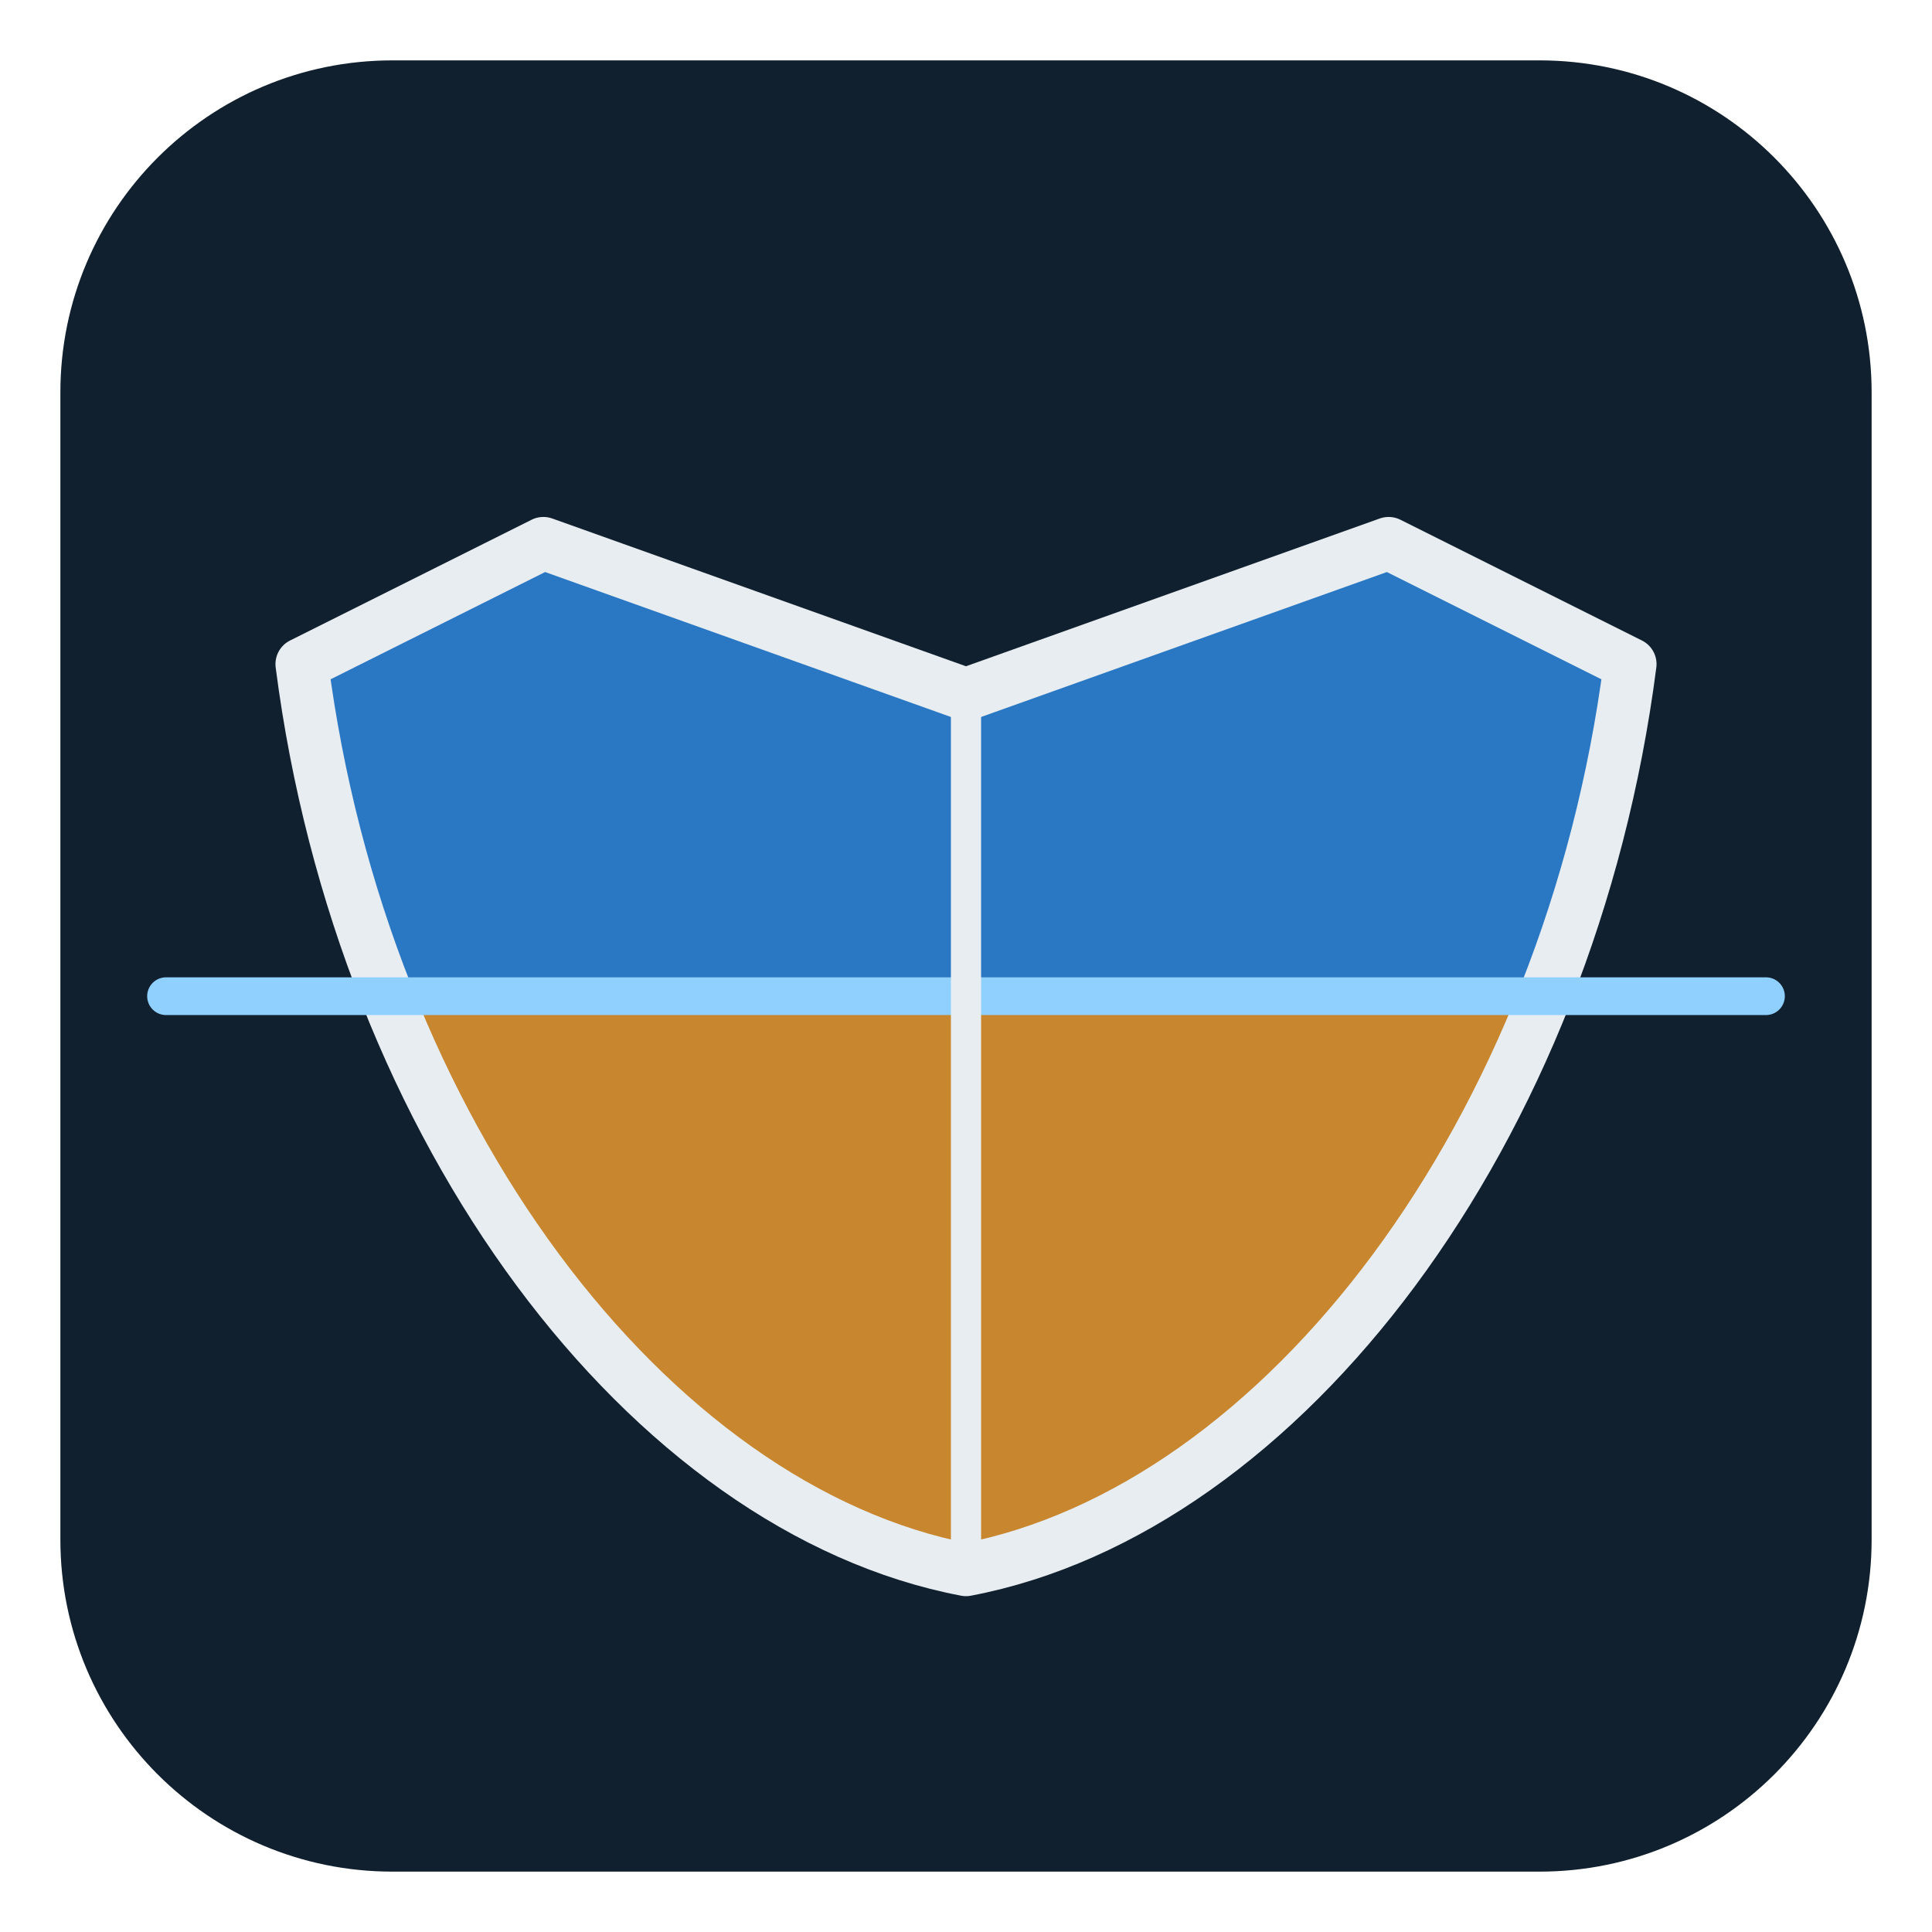
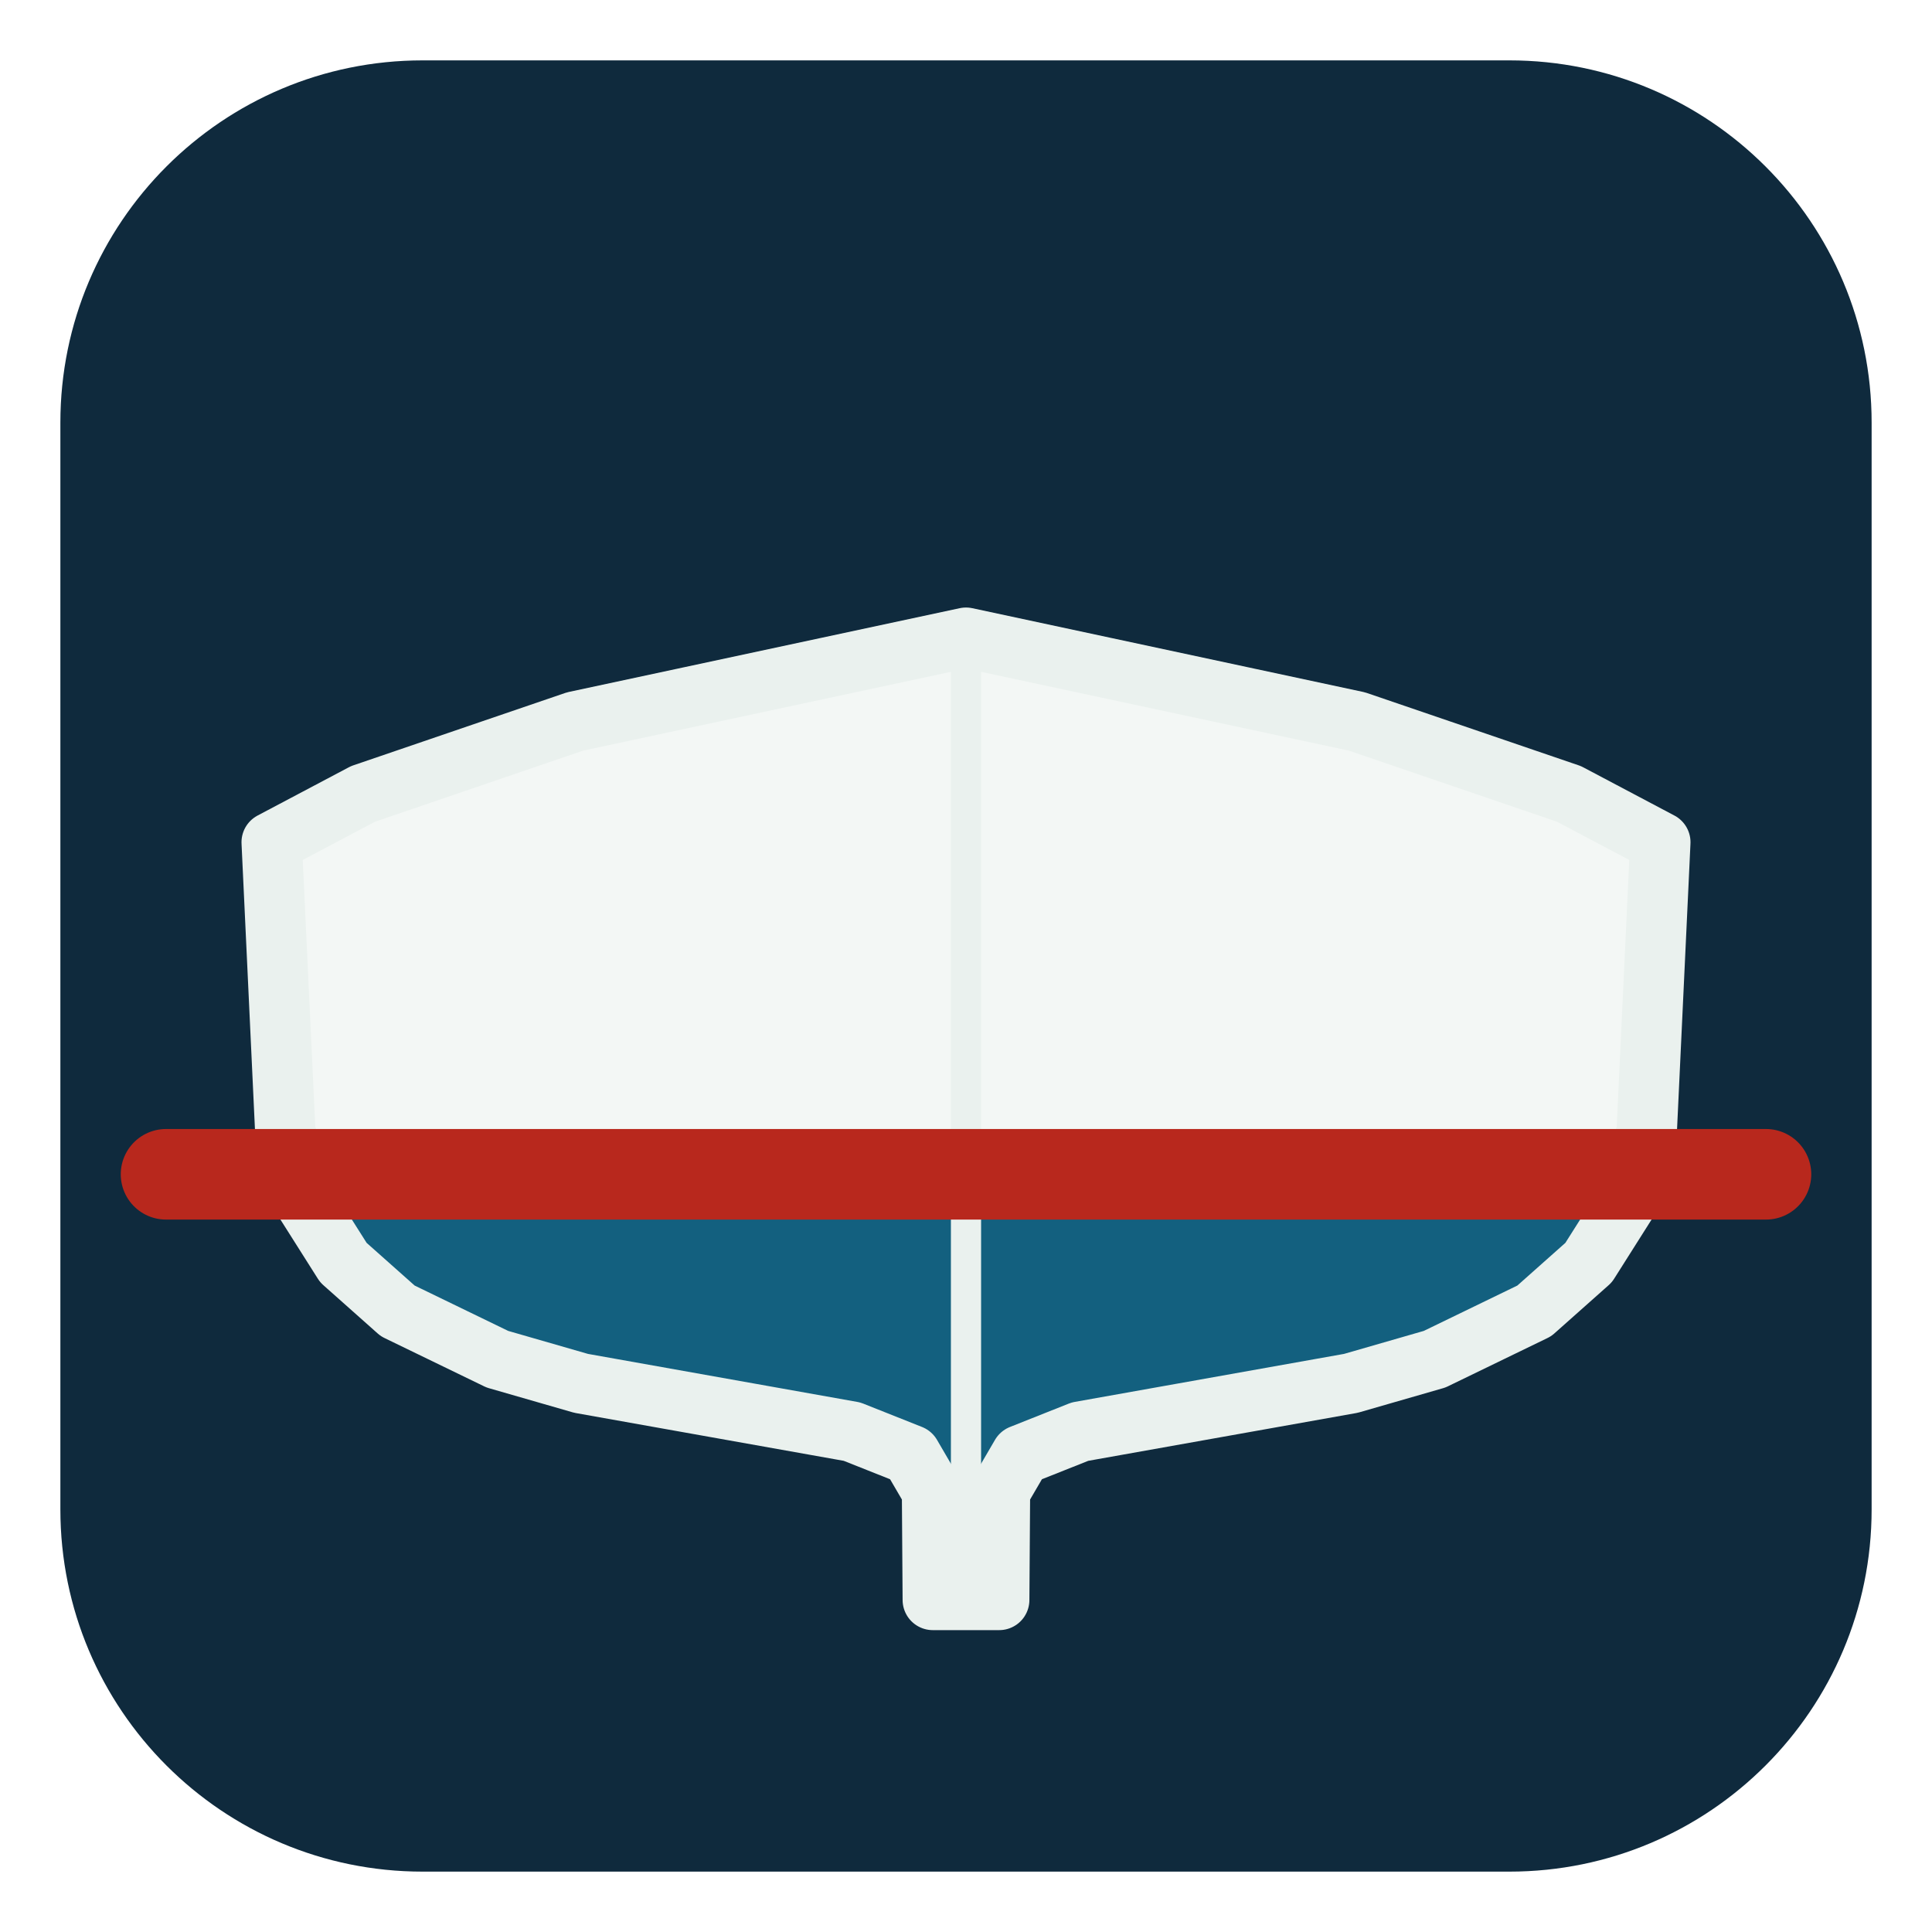
<svg xmlns="http://www.w3.org/2000/svg" viewBox="0 0 256 256" width="256" height="256">
-   <rect x="8" y="8" width="240" height="240" rx="44" fill="#10202e" />
-   <path d="M40 88 L72 72 L128 92 L184 72 L216 88 C208 150 170 200 128 208 C86 200 48 150 40 88 Z" fill="#c8862f" />
-   <path d="M40 88 L72 72 L128 92 L184 72 L216 88 C214 104 210 119 204 132 L52 132 C46 119 42 104 40 88 Z" fill="#2a78c4" />
-   <path d="M40 88 L72 72 L128 92 L184 72 L216 88 C208 150 170 200 128 208 C86 200 48 150 40 88 Z" fill="none" stroke="#e8edf2" stroke-width="7" stroke-linejoin="round" />
-   <path d="M22 132 H234" stroke="#8fd0ff" stroke-width="5" stroke-linecap="round" />
-   <path d="M128 92 V208" stroke="#e8edf2" stroke-width="4" />
+   <defs>
+     <clipPath id="air">
+       <rect width="256" height="155.6" />
+     </clipPath>
+     <clipPath id="sea">
+       <rect y="155.6" width="256" height="256" />
+     </clipPath>
+   </defs>
+   <rect x="8" y="8" width="240" height="240" rx="48" fill="#0f2a3d" />
+   <path d="M132.4,212.0L132.5,197.6L135.3,192.8L143.1,189.7L179.0,183.3L190.1,180.1L203.3,173.7L210.5,167.3L215.5,159.4L218.2,149.9L220.0,111.6L207.9,105.2L179.8,95.6L128.0,84.5L76.2,95.6L48.1,105.2L36.0,111.6L37.8,149.9L40.5,159.4L45.5,167.3L52.7,173.7L65.9,180.1L77.0,183.3L112.9,189.7L120.7,192.8L123.5,197.6L123.6,212.0Z" fill="#f3f7f5" clip-path="url(#air)" />
+   <path d="M132.4,212.0L132.5,197.6L135.3,192.8L143.1,189.7L179.0,183.3L190.1,180.1L203.3,173.7L210.5,167.3L215.5,159.4L218.2,149.9L220.0,111.6L207.9,105.2L179.8,95.6L128.0,84.5L76.2,95.6L48.1,105.2L36.0,111.6L37.8,149.9L40.5,159.4L45.5,167.3L52.7,173.7L65.9,180.1L77.0,183.3L112.9,189.7L120.7,192.8L123.5,197.6L123.6,212.0Z" fill="#13607f" clip-path="url(#sea)" />
+   <path d="M132.4,212.0L132.5,197.6L135.3,192.8L143.1,189.7L179.0,183.3L190.1,180.1L203.3,173.7L210.5,167.3L215.5,159.4L218.2,149.9L220.0,111.6L207.9,105.2L179.8,95.6L128.0,84.5L76.2,95.6L48.1,105.2L36.0,111.6L37.8,149.9L40.5,159.4L45.5,167.3L52.7,173.7L65.9,180.1L77.0,183.3L112.9,189.7L120.7,192.8L123.5,197.6L123.6,212.0Z" fill="none" stroke="#eaf1ee" stroke-width="8" stroke-linejoin="round" />
+   <path d="M128 88.5V212.0" stroke="#eaf1ee" stroke-width="4" />
+   <path d="M22 155.6H234" stroke="#b8281d" stroke-width="12" stroke-linecap="round" />
</svg>
